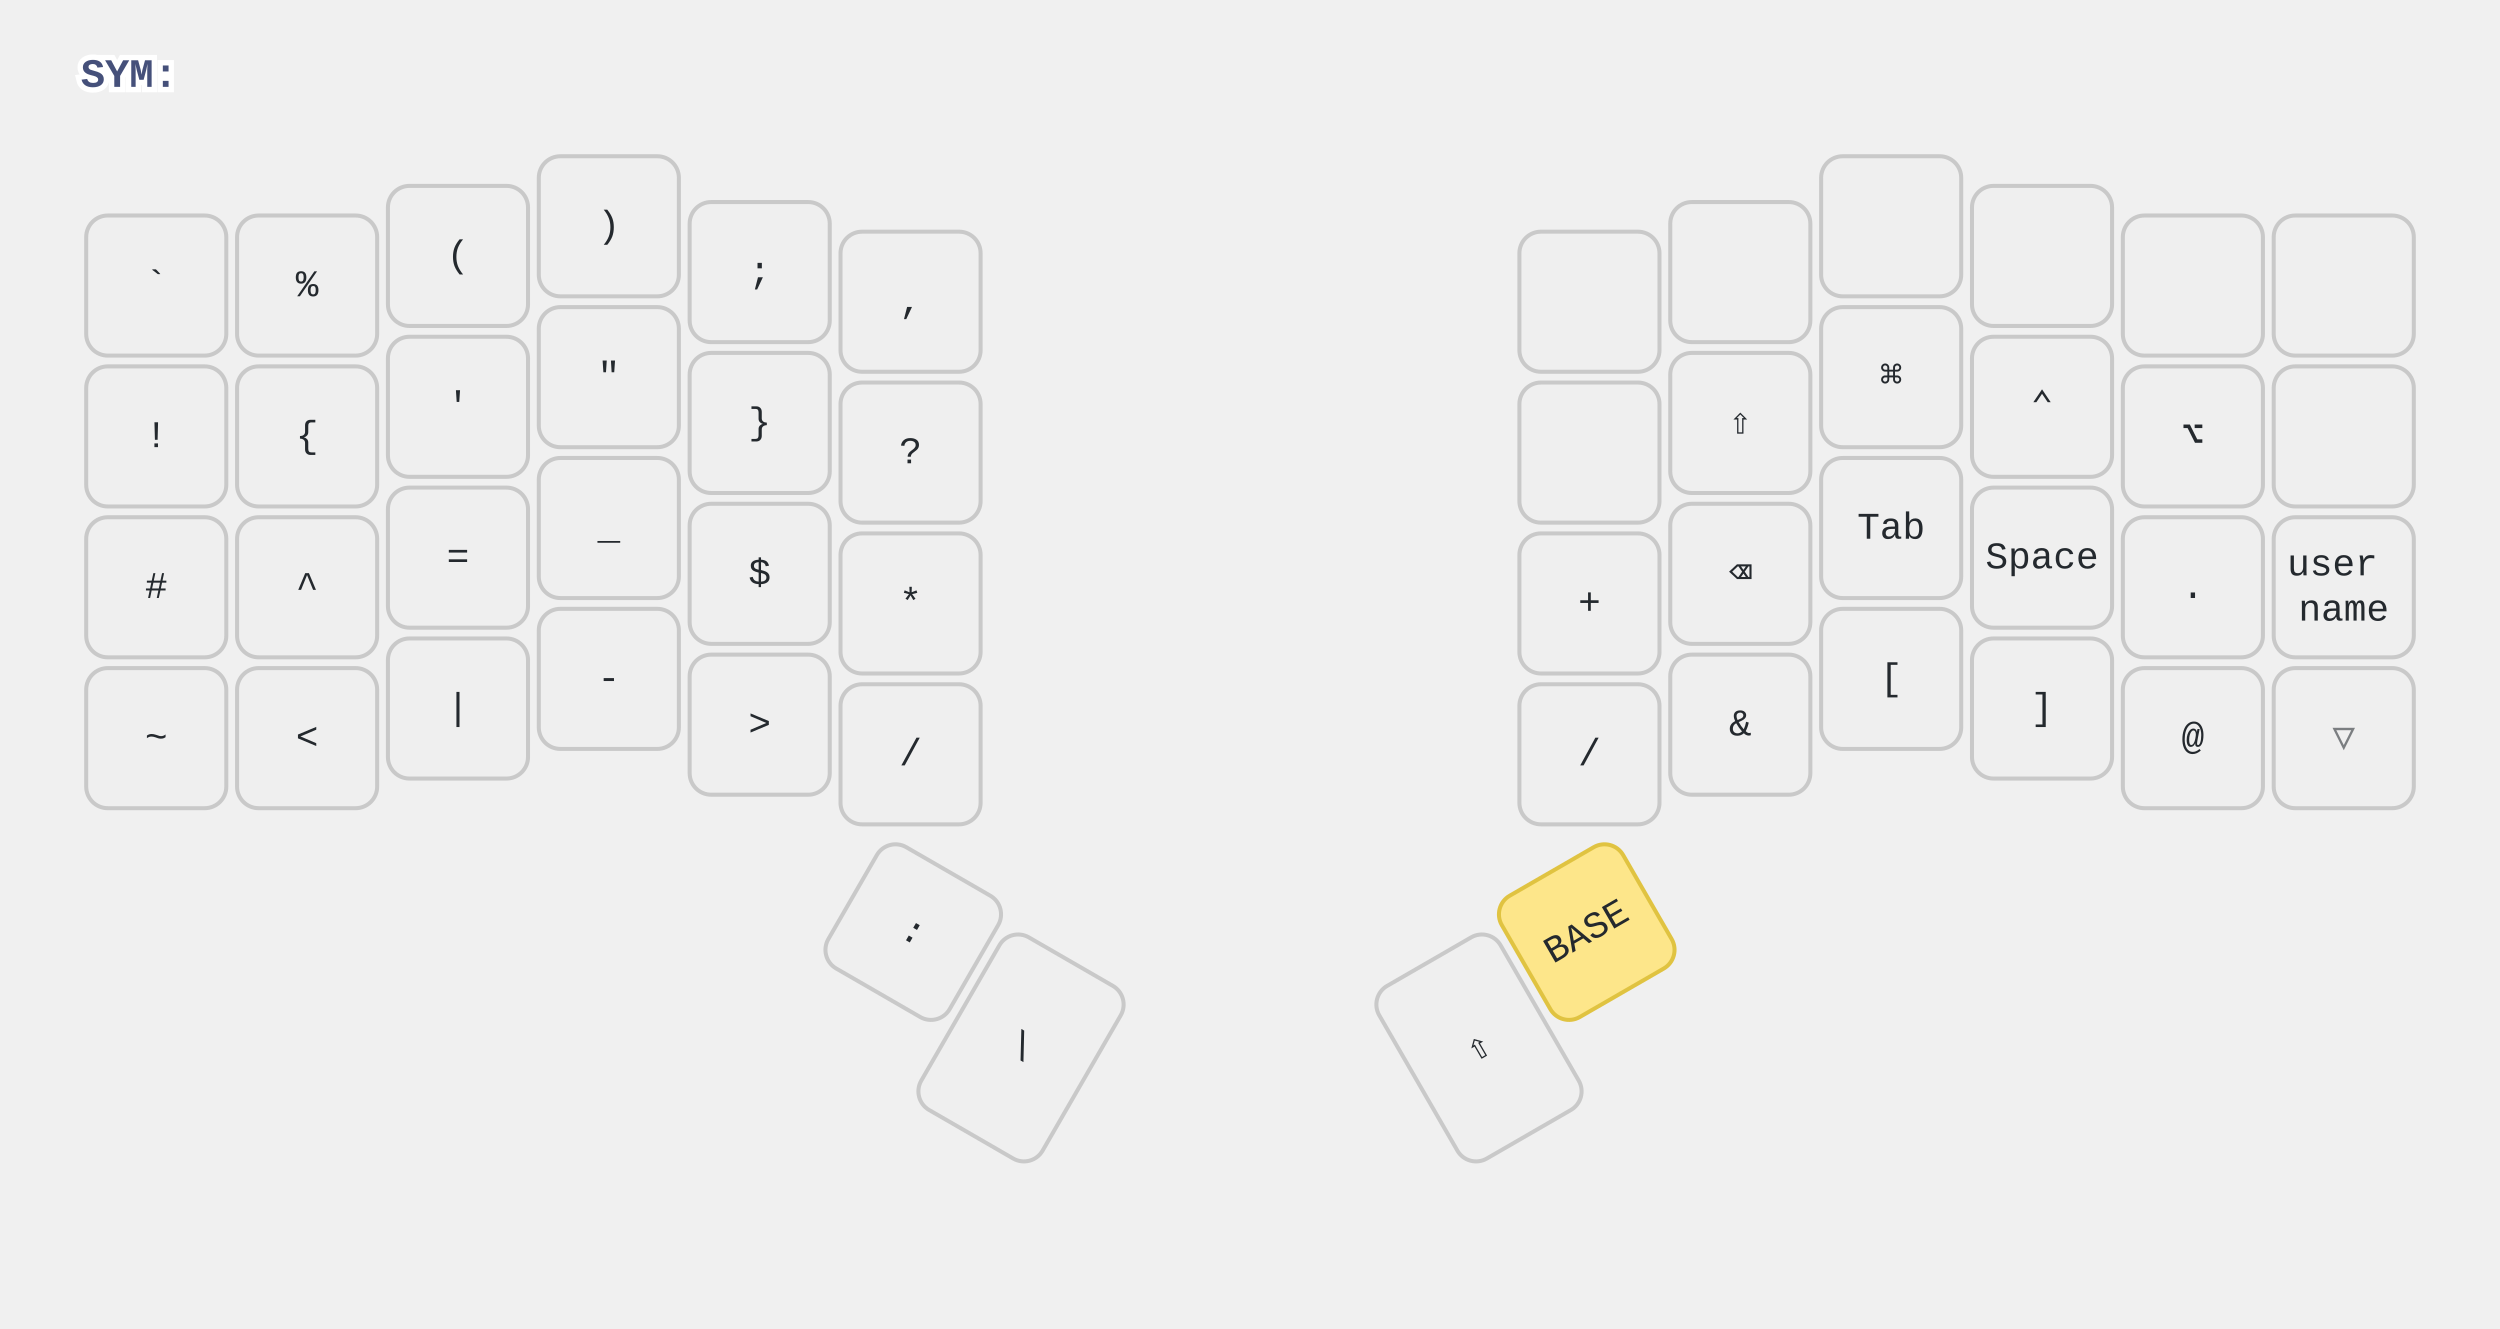
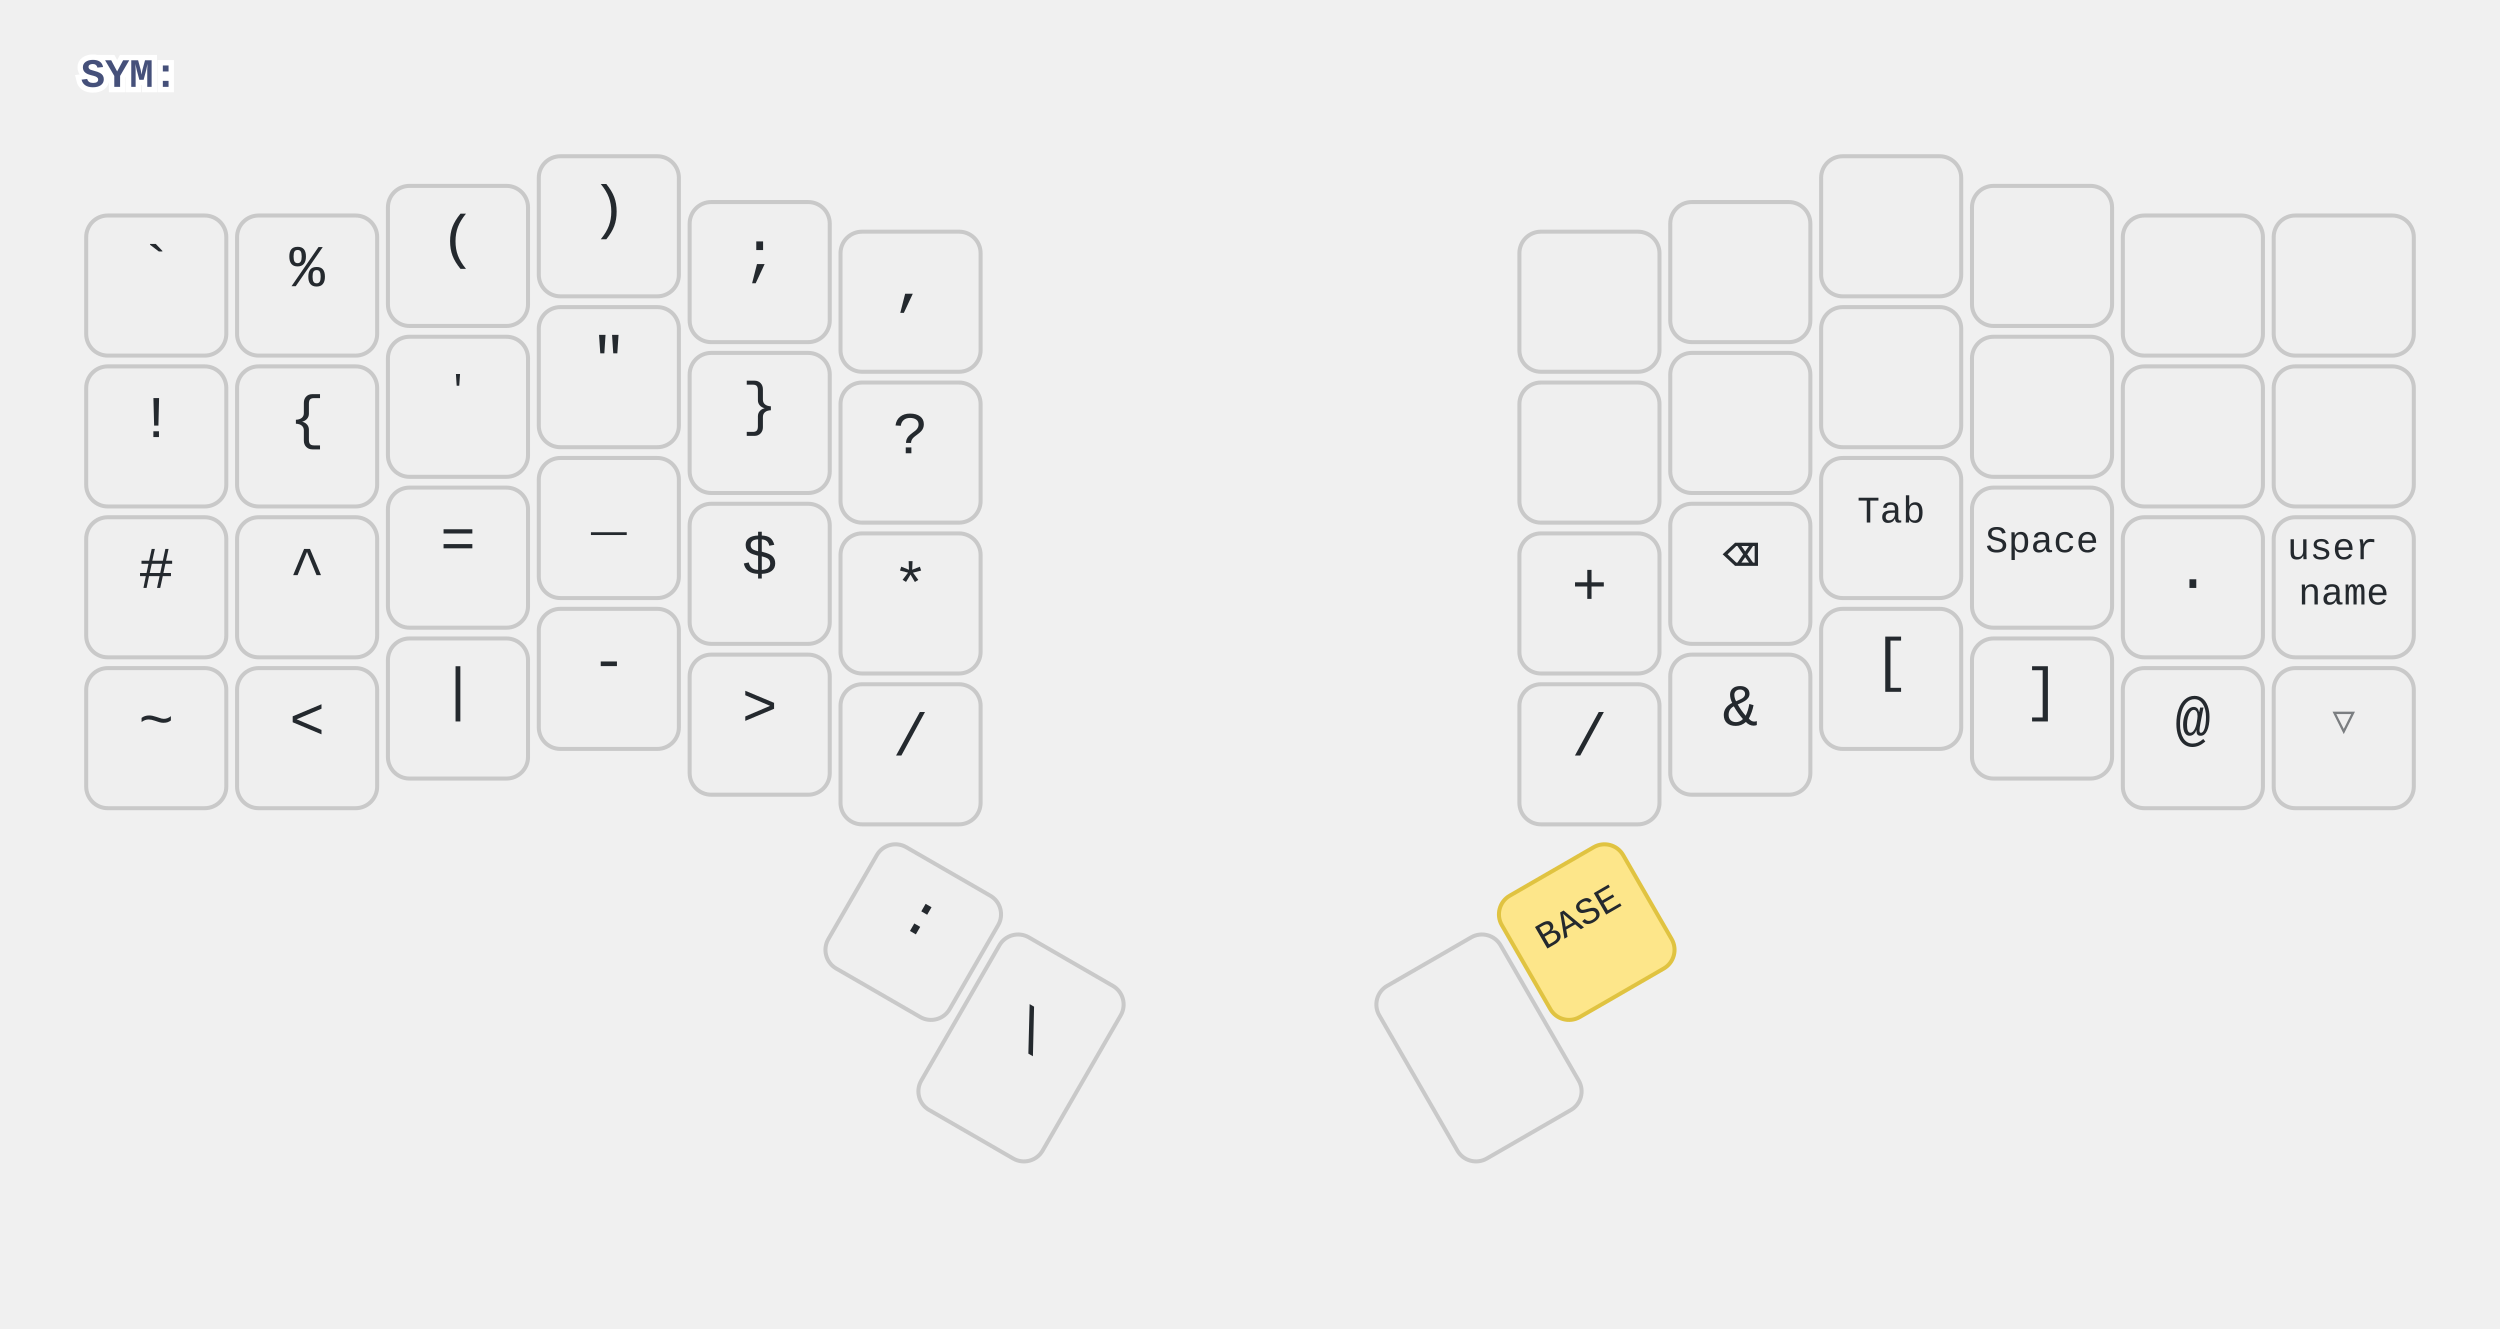
- <svg xmlns="http://www.w3.org/2000/svg" width="928" height="493" viewBox="0 0 928 493" class="keymap">
+ <svg xmlns="http://www.w3.org/2000/svg" xmlns:xlink="http://www.w3.org/1999/xlink" width="928" height="493" viewBox="0 0 928 493" class="keymap">
  <defs>/* start glyphs */
- <svg id="mdi:play-pause">
+ <svg id="mdi:apple-keyboard-command">
+       <svg id="mdi-apple-keyboard-command" viewBox="0 0 24 24">
+         <path d="M6,2A4,4 0 0,1 10,6V8H14V6A4,4 0 0,1 18,2A4,4 0 0,1 22,6A4,4 0 0,1 18,10H16V14H18A4,4 0 0,1 22,18A4,4 0 0,1 18,22A4,4 0 0,1 14,18V16H10V18A4,4 0 0,1 6,22A4,4 0 0,1 2,18A4,4 0 0,1 6,14H8V10H6A4,4 0 0,1 2,6A4,4 0 0,1 6,2M16,18A2,2 0 0,0 18,20A2,2 0 0,0 20,18A2,2 0 0,0 18,16H16V18M14,10H10V14H14V10M6,16A2,2 0 0,0 4,18A2,2 0 0,0 6,20A2,2 0 0,0 8,18V16H6M8,6A2,2 0 0,0 6,4A2,2 0 0,0 4,6A2,2 0 0,0 6,8H8V6M18,8A2,2 0 0,0 20,6A2,2 0 0,0 18,4A2,2 0 0,0 16,6V8H18Z" />
+       </svg>
+     </svg>
+     <svg id="mdi:apple-keyboard-control">
+       <svg id="mdi-apple-keyboard-control" viewBox="0 0 24 24">
+         <path d="M19.78,11.78L18.36,13.19L12,6.83L5.64,13.19L4.22,11.78L12,4L19.78,11.78Z" />
+       </svg>
+     </svg>
+     <svg id="mdi:apple-keyboard-option">
+       <svg id="mdi-apple-keyboard-option" viewBox="0 0 24 24">
+         <path d="M3,4H9.11L16.15,18H21V20H14.88L7.84,6H3V4M14,4H21V6H14V4Z" />
+       </svg>
+     </svg>
+     <svg id="mdi:apple-keyboard-shift">
+       <svg id="mdi-apple-keyboard-shift" viewBox="0 0 24 24">
+         <path d="M15,18V12H17.17L12,6.83L6.83,12H9V18H15M12,4L22,14H17V20H7V14H2L12,4Z" />
+       </svg>
+     </svg>
+     <svg id="mdi:play-pause">
      <svg id="mdi-play-pause" viewBox="0 0 24 24">
        <path d="M3,5V19L11,12M13,19H16V5H13M18,5V19H21V5" />
      </svg>
    </svg>
    <svg id="mdi:skip-next">
      <svg id="mdi-skip-next" viewBox="0 0 24 24">
        <path d="M16,18H18V6H16M6,18L14.5,12L6,6V18Z" />
      </svg>
    </svg>
    <svg id="mdi:skip-previous">
      <svg id="mdi-skip-previous" viewBox="0 0 24 24">
        <path d="M6,18V6H8V18H6M9.5,12L18,6V18L9.5,12Z" />
      </svg>
    </svg>
    <svg id="mdi:volume-minus">
      <svg id="mdi-volume-minus" viewBox="0 0 24 24">
        <path d="M3,9H7L12,4V20L7,15H3V9M14,11H22V13H14V11Z" />
      </svg>
    </svg>
    <svg id="mdi:volume-off">
      <svg id="mdi-volume-off" viewBox="0 0 24 24">
        <path d="M12,4L9.91,6.09L12,8.18M4.27,3L3,4.27L7.73,9H3V15H7L12,20V13.27L16.25,17.53C15.58,18.04 14.83,18.46 14,18.7V20.77C15.38,20.45 16.63,19.82 17.68,18.96L19.73,21L21,19.73L12,10.73M19,12C19,12.94 18.8,13.82 18.46,14.64L19.97,16.15C20.62,14.91 21,13.5 21,12C21,7.72 18,4.14 14,3.23V5.29C16.89,6.15 19,8.83 19,12M16.5,12C16.5,10.23 15.5,8.71 14,7.97V10.18L16.45,12.63C16.5,12.43 16.5,12.21 16.5,12Z" />
      </svg>
    </svg>
    <svg id="mdi:volume-plus">
      <svg id="mdi-volume-plus" viewBox="0 0 24 24">
        <path d="M3,9H7L12,4V20L7,15H3V9M14,11H17V8H19V11H22V13H19V16H17V13H14V11Z" />
      </svg>
    </svg>
  </defs>/* end glyphs */
<style>/* inherit to force styles through use tags */
svg path {
    fill: inherit;
}

/* font and background color specifications */
svg.keymap {
    font-family: SFMono-Regular,Consolas,Liberation Mono,Menlo,monospace;
    font-size: 14px;
    font-kerning: normal;
    text-rendering: optimizeLegibility;
    fill: #24292e;
}

/* default key styling */
rect.key {
    fill: #f6f8fa;
}

rect.key, rect.combo {
    stroke: #c9cccf;
    stroke-width: 1;
}

/* default key side styling, only used is draw_key_sides is set */
rect.side {
    filter: brightness(90%);
}

/* color accent for combo boxes */
rect.combo, rect.combo-separate {
    fill: #cdf;
}

/* color accent for held keys */
rect.held, rect.combo.held {
    fill: #fdd;
}

/* color accent for ghost (optional) keys */
rect.ghost, rect.combo.ghost {
    stroke-dasharray: 4, 4;
    stroke-width: 2;
}

text {
    text-anchor: middle;
    dominant-baseline: middle;
}

/* styling for layer labels */
text.label {
    font-weight: bold;
    text-anchor: start;
    stroke: white;
    stroke-width: 4;
    paint-order: stroke;
}

/* styling for optional footer */
text.footer {
    text-anchor: end;
    dominant-baseline: auto;
    stroke: white;
    stroke-width: 4;
    paint-order: stroke;
}

/* styling for combo tap, and key non-tap label text */
text.combo, text.hold, text.shifted, text.left, text.right, text.tl, text.tr, text.bl, text.br {
    font-size: 11px;
}

text.hold, text.bl, text.br {
    text-anchor: middle;
    dominant-baseline: auto;
}

text.shifted, text.tl, text.tr {
    text-anchor: middle;
    dominant-baseline: hanging;
}

text.left, text.tl, text.bl {
    text-anchor: start;
}

text.right, text.tr, text.br {
    text-anchor: end;
}

text.layer-activator {
    text-decoration: underline;
}

/* styling for hold/shifted label text in combo box */
text.combo.hold, text.combo.shifted, text.combo.left, text.combo.right {
    font-size: 8px;
}

/* lighter symbol for transparent keys */
text.trans {
    fill: #7b7e81;
}

/* styling for combo dendrons */
path.combo {
    stroke-width: 1;
    stroke: gray;
    fill: none;
}

/* Start Tabler Icons Cleanup */
/* cannot use height/width with glyphs */
.icon-tabler &gt; path {
    fill: inherit;
    stroke: inherit;
    stroke-width: 2;
}
/* hide tabler's default box */
.icon-tabler &gt; path[stroke="none"][fill="none"] {
    visibility: hidden;
}
/* End Tabler Icons Cleanup */

rect.key { fill: #efefef; stroke: #c9c9c9; stroke-width: 1.5; }
rect.held, rect.combo.held { fill: #fde68a; stroke: #e0c341; }
rect.combo { fill: #a5dcfa; stroke: #7cc3ea; }
- text.hold { fill: #8a6d00; font-weight: bold; font-size: 12px; }
- text.shifted { fill: #4b4b70; }
+ text.big { font-size: 22px; }
+ path.holdband { fill: #fde047; }
+ text.hold { fill: #1f2937; font-weight: bold; font-size: 13px; }
+ use.hold { fill: #1f2937; }
+ text.shifted { fill: #4b4b70; font-size: 12px; }
+ text.combo { font-size: 12px; }
text.label { fill: #45507a; font-size: 15px; }
rect.ghost, rect.combo.ghost { stroke-dasharray: 4, 4; }
</style>
  <g transform="translate(30, 0)" class="layer-SYM">
    <text x="0" y="28" class="label" id="SYM">SYM:</text>
    <g transform="translate(0, 56)">
      <g transform="translate(28, 50)" class="key keypos-0">
        <rect rx="8" ry="8" x="-26" y="-26" width="52" height="52" class="key" />
-         <text x="0" y="0" class="key tap">`</text>
+         <text x="0" y="-6" class="key tap big">`</text>
      </g>
      <g transform="translate(84, 50)" class="key keypos-1">
        <rect rx="8" ry="8" x="-26" y="-26" width="52" height="52" class="key" />
-         <text x="0" y="0" class="key tap">%</text>
+         <text x="0" y="-6" class="key tap big">%</text>
      </g>
      <g transform="translate(140, 39)" class="key keypos-2">
        <rect rx="8" ry="8" x="-26" y="-26" width="52" height="52" class="key" />
-         <text x="0" y="0" class="key tap">(</text>
+         <text x="0" y="-6" class="key tap big">(</text>
      </g>
      <g transform="translate(196, 28)" class="key keypos-3">
        <rect rx="8" ry="8" x="-26" y="-26" width="52" height="52" class="key" />
-         <text x="0" y="0" class="key tap">)</text>
+         <text x="0" y="-6" class="key tap big">)</text>
      </g>
      <g transform="translate(252, 45)" class="key keypos-4">
        <rect rx="8" ry="8" x="-26" y="-26" width="52" height="52" class="key" />
-         <text x="0" y="0" class="key tap">;</text>
+         <text x="0" y="-6" class="key tap big">;</text>
      </g>
      <g transform="translate(308, 56)" class="key keypos-5">
        <rect rx="8" ry="8" x="-26" y="-26" width="52" height="52" class="key" />
-         <text x="0" y="0" class="key tap">,</text>
+         <text x="0" y="-6" class="key tap big">,</text>
      </g>
      <g transform="translate(560, 56)" class="key keypos-6">
        <rect rx="8" ry="8" x="-26" y="-26" width="52" height="52" class="key" />
      </g>
      <g transform="translate(616, 45)" class="key keypos-7">
        <rect rx="8" ry="8" x="-26" y="-26" width="52" height="52" class="key" />
      </g>
      <g transform="translate(672, 28)" class="key keypos-8">
        <rect rx="8" ry="8" x="-26" y="-26" width="52" height="52" class="key" />
      </g>
      <g transform="translate(728, 39)" class="key keypos-9">
        <rect rx="8" ry="8" x="-26" y="-26" width="52" height="52" class="key" />
      </g>
      <g transform="translate(784, 50)" class="key keypos-10">
        <rect rx="8" ry="8" x="-26" y="-26" width="52" height="52" class="key" />
      </g>
      <g transform="translate(840, 50)" class="key keypos-11">
        <rect rx="8" ry="8" x="-26" y="-26" width="52" height="52" class="key" />
      </g>
      <g transform="translate(28, 106)" class="key keypos-12">
        <rect rx="8" ry="8" x="-26" y="-26" width="52" height="52" class="key" />
-         <text x="0" y="0" class="key tap">!</text>
+         <text x="0" y="-6" class="key tap big">!</text>
      </g>
      <g transform="translate(84, 106)" class="key keypos-13">
        <rect rx="8" ry="8" x="-26" y="-26" width="52" height="52" class="key" />
-         <text x="0" y="0" class="key tap">{</text>
+         <text x="0" y="-6" class="key tap big">{</text>
      </g>
      <g transform="translate(140, 95)" class="key keypos-14">
        <rect rx="8" ry="8" x="-26" y="-26" width="52" height="52" class="key" />
-         <text x="0" y="0" class="key tap">'</text>
+         <text x="0" y="-6" class="key tap">'</text>
      </g>
      <g transform="translate(196, 84)" class="key keypos-15">
        <rect rx="8" ry="8" x="-26" y="-26" width="52" height="52" class="key" />
-         <text x="0" y="0" class="key tap">"</text>
+         <text x="0" y="-6" class="key tap big">"</text>
      </g>
      <g transform="translate(252, 101)" class="key keypos-16">
        <rect rx="8" ry="8" x="-26" y="-26" width="52" height="52" class="key" />
-         <text x="0" y="0" class="key tap">}</text>
+         <text x="0" y="-6" class="key tap big">}</text>
      </g>
      <g transform="translate(308, 112)" class="key keypos-17">
        <rect rx="8" ry="8" x="-26" y="-26" width="52" height="52" class="key" />
-         <text x="0" y="0" class="key tap">?</text>
+         <text x="0" y="-6" class="key tap big">?</text>
      </g>
      <g transform="translate(560, 112)" class="key keypos-18">
        <rect rx="8" ry="8" x="-26" y="-26" width="52" height="52" class="key" />
      </g>
      <g transform="translate(616, 101)" class="key keypos-19">
        <rect rx="8" ry="8" x="-26" y="-26" width="52" height="52" class="key" />
-         <text x="0" y="0" class="key tap">⇧</text>
+         <use href="#mdi:apple-keyboard-shift" xlink:href="#mdi:apple-keyboard-shift" x="-11" y="-17" height="22" width="22.0" class="key tap glyph mdi:apple-keyboard-shift" />
      </g>
      <g transform="translate(672, 84)" class="key keypos-20">
        <rect rx="8" ry="8" x="-26" y="-26" width="52" height="52" class="key" />
-         <text x="0" y="0" class="key tap">⌘</text>
+         <use href="#mdi:apple-keyboard-command" xlink:href="#mdi:apple-keyboard-command" x="-11" y="-17" height="22" width="22.0" class="key tap glyph mdi:apple-keyboard-command" />
      </g>
      <g transform="translate(728, 95)" class="key keypos-21">
        <rect rx="8" ry="8" x="-26" y="-26" width="52" height="52" class="key" />
-         <text x="0" y="0" class="key tap">⌃</text>
+         <use href="#mdi:apple-keyboard-control" xlink:href="#mdi:apple-keyboard-control" x="-11" y="-17" height="22" width="22.0" class="key tap glyph mdi:apple-keyboard-control" />
      </g>
      <g transform="translate(784, 106)" class="key keypos-22">
        <rect rx="8" ry="8" x="-26" y="-26" width="52" height="52" class="key" />
-         <text x="0" y="0" class="key tap">⌥</text>
+         <use href="#mdi:apple-keyboard-option" xlink:href="#mdi:apple-keyboard-option" x="-11" y="-17" height="22" width="22.0" class="key tap glyph mdi:apple-keyboard-option" />
      </g>
      <g transform="translate(840, 106)" class="key keypos-23">
        <rect rx="8" ry="8" x="-26" y="-26" width="52" height="52" class="key" />
      </g>
      <g transform="translate(28, 162)" class="key keypos-24">
        <rect rx="8" ry="8" x="-26" y="-26" width="52" height="52" class="key" />
-         <text x="0" y="0" class="key tap">#</text>
+         <text x="0" y="-6" class="key tap big">#</text>
      </g>
      <g transform="translate(84, 162)" class="key keypos-25">
        <rect rx="8" ry="8" x="-26" y="-26" width="52" height="52" class="key" />
-         <text x="0" y="0" class="key tap">^</text>
+         <text x="0" y="-6" class="key tap big">^</text>
      </g>
      <g transform="translate(140, 151)" class="key keypos-26">
        <rect rx="8" ry="8" x="-26" y="-26" width="52" height="52" class="key" />
-         <text x="0" y="0" class="key tap">=</text>
+         <text x="0" y="-6" class="key tap big">=</text>
      </g>
      <g transform="translate(196, 140)" class="key keypos-27">
        <rect rx="8" ry="8" x="-26" y="-26" width="52" height="52" class="key" />
-         <text x="0" y="0" class="key tap">_</text>
+         <text x="0" y="-6" class="key tap big">_</text>
      </g>
      <g transform="translate(252, 157)" class="key keypos-28">
        <rect rx="8" ry="8" x="-26" y="-26" width="52" height="52" class="key" />
-         <text x="0" y="0" class="key tap">$</text>
+         <text x="0" y="-6" class="key tap big">$</text>
      </g>
      <g transform="translate(308, 168)" class="key keypos-29">
        <rect rx="8" ry="8" x="-26" y="-26" width="52" height="52" class="key" />
-         <text x="0" y="0" class="key tap">*</text>
+         <text x="0" y="-6" class="key tap big">*</text>
      </g>
      <g transform="translate(560, 168)" class="key keypos-30">
        <rect rx="8" ry="8" x="-26" y="-26" width="52" height="52" class="key" />
-         <text x="0" y="0" class="key tap">+</text>
+         <text x="0" y="-6" class="key tap big">+</text>
      </g>
      <g transform="translate(616, 157)" class="key keypos-31">
        <rect rx="8" ry="8" x="-26" y="-26" width="52" height="52" class="key" />
-         <text x="0" y="0" class="key tap">⌫</text>
+         <text x="0" y="-6" class="key tap big">⌫</text>
      </g>
      <g transform="translate(672, 140)" class="key keypos-32">
        <rect rx="8" ry="8" x="-26" y="-26" width="52" height="52" class="key" />
-         <text x="0" y="0" class="key tap">Tab</text>
+         <text x="0" y="-6" class="key tap">Tab</text>
      </g>
      <g transform="translate(728, 151)" class="key keypos-33">
        <rect rx="8" ry="8" x="-26" y="-26" width="52" height="52" class="key" />
-         <text x="0" y="0" class="key tap">Space</text>
+         <text x="0" y="-6" class="key tap">Space</text>
      </g>
      <g transform="translate(784, 162)" class="key keypos-34">
        <rect rx="8" ry="8" x="-26" y="-26" width="52" height="52" class="key" />
-         <text x="0" y="0" class="key tap">.</text>
+         <text x="0" y="-6" class="key tap big">.</text>
      </g>
      <g transform="translate(840, 162)" class="key keypos-35">
        <rect rx="8" ry="8" x="-26" y="-26" width="52" height="52" class="key" />
-         <text x="0" y="0" class="key tap">
+         <text x="0" y="-6" class="key tap">
          <tspan x="0" dy="-0.6em">user</tspan>
          <tspan x="0" dy="1.2em">name</tspan>
        </text>
      </g>
      <g transform="translate(28, 218)" class="key keypos-36">
        <rect rx="8" ry="8" x="-26" y="-26" width="52" height="52" class="key" />
-         <text x="0" y="0" class="key tap">~</text>
+         <text x="0" y="-6" class="key tap big">~</text>
      </g>
      <g transform="translate(84, 218)" class="key keypos-37">
        <rect rx="8" ry="8" x="-26" y="-26" width="52" height="52" class="key" />
-         <text x="0" y="0" class="key tap">&lt;</text>
+         <text x="0" y="-6" class="key tap big">&lt;</text>
      </g>
      <g transform="translate(140, 207)" class="key keypos-38">
        <rect rx="8" ry="8" x="-26" y="-26" width="52" height="52" class="key" />
-         <text x="0" y="0" class="key tap">|</text>
+         <text x="0" y="-6" class="key tap big">|</text>
      </g>
      <g transform="translate(196, 196)" class="key keypos-39">
        <rect rx="8" ry="8" x="-26" y="-26" width="52" height="52" class="key" />
-         <text x="0" y="0" class="key tap">-</text>
+         <text x="0" y="-6" class="key tap big">-</text>
      </g>
      <g transform="translate(252, 213)" class="key keypos-40">
        <rect rx="8" ry="8" x="-26" y="-26" width="52" height="52" class="key" />
-         <text x="0" y="0" class="key tap">&gt;</text>
+         <text x="0" y="-6" class="key tap big">&gt;</text>
      </g>
      <g transform="translate(308, 224)" class="key keypos-41">
        <rect rx="8" ry="8" x="-26" y="-26" width="52" height="52" class="key" />
-         <text x="0" y="0" class="key tap">/</text>
+         <text x="0" y="-6" class="key tap big">/</text>
      </g>
      <g transform="translate(560, 224)" class="key keypos-42">
        <rect rx="8" ry="8" x="-26" y="-26" width="52" height="52" class="key" />
-         <text x="0" y="0" class="key tap">/</text>
+         <text x="0" y="-6" class="key tap big">/</text>
      </g>
      <g transform="translate(616, 213)" class="key keypos-43">
        <rect rx="8" ry="8" x="-26" y="-26" width="52" height="52" class="key" />
-         <text x="0" y="0" class="key tap">&amp;</text>
+         <text x="0" y="-6" class="key tap big">&amp;</text>
      </g>
      <g transform="translate(672, 196)" class="key keypos-44">
        <rect rx="8" ry="8" x="-26" y="-26" width="52" height="52" class="key" />
-         <text x="0" y="0" class="key tap">[</text>
+         <text x="0" y="-6" class="key tap big">[</text>
      </g>
      <g transform="translate(728, 207)" class="key keypos-45">
        <rect rx="8" ry="8" x="-26" y="-26" width="52" height="52" class="key" />
-         <text x="0" y="0" class="key tap">]</text>
+         <text x="0" y="-6" class="key tap big">]</text>
      </g>
      <g transform="translate(784, 218)" class="key keypos-46">
        <rect rx="8" ry="8" x="-26" y="-26" width="52" height="52" class="key" />
-         <text x="0" y="0" class="key tap">@</text>
+         <text x="0" y="-6" class="key tap big">@</text>
      </g>
      <g transform="translate(840, 218)" class="key trans keypos-47">
        <rect rx="8" ry="8" x="-26" y="-26" width="52" height="52" class="key trans" />
-         <text x="0" y="0" class="key trans tap">▽</text>
+         <text x="0" y="-6" class="key trans tap">▽</text>
      </g>
      <g transform="translate(309, 290) rotate(30.0)" class="key keypos-48">
        <rect rx="8" ry="8" x="-26" y="-26" width="52" height="52" class="key" />
-         <text x="0" y="0" class="key tap">:</text>
+         <text x="0" y="-6" class="key tap big">:</text>
      </g>
      <g transform="translate(349, 333) rotate(30.0)" class="key keypos-49">
        <rect rx="8" ry="8" x="-26" y="-37" width="52" height="74" class="key" />
-         <text x="0" y="0" class="key tap">\</text>
+         <text x="0" y="-6" class="key tap big">\</text>
      </g>
      <g transform="translate(519, 333) rotate(-30.0)" class="key keypos-50">
        <rect rx="8" ry="8" x="-26" y="-37" width="52" height="74" class="key" />
-         <text x="0" y="0" class="key tap">⇧</text>
+         <use href="#mdi:apple-keyboard-shift" xlink:href="#mdi:apple-keyboard-shift" x="-11" y="-17" height="22" width="22.0" class="key tap glyph mdi:apple-keyboard-shift" />
      </g>
      <g transform="translate(559, 290) rotate(-30.0)" class="key held keypos-51">
        <rect rx="8" ry="8" x="-26" y="-26" width="52" height="52" class="key held" />
-         <text x="0" y="0" class="key held tap">BASE</text>
+         <text x="0" y="-6" class="key held tap">BASE</text>
      </g>
    </g>
  </g>
</svg>
